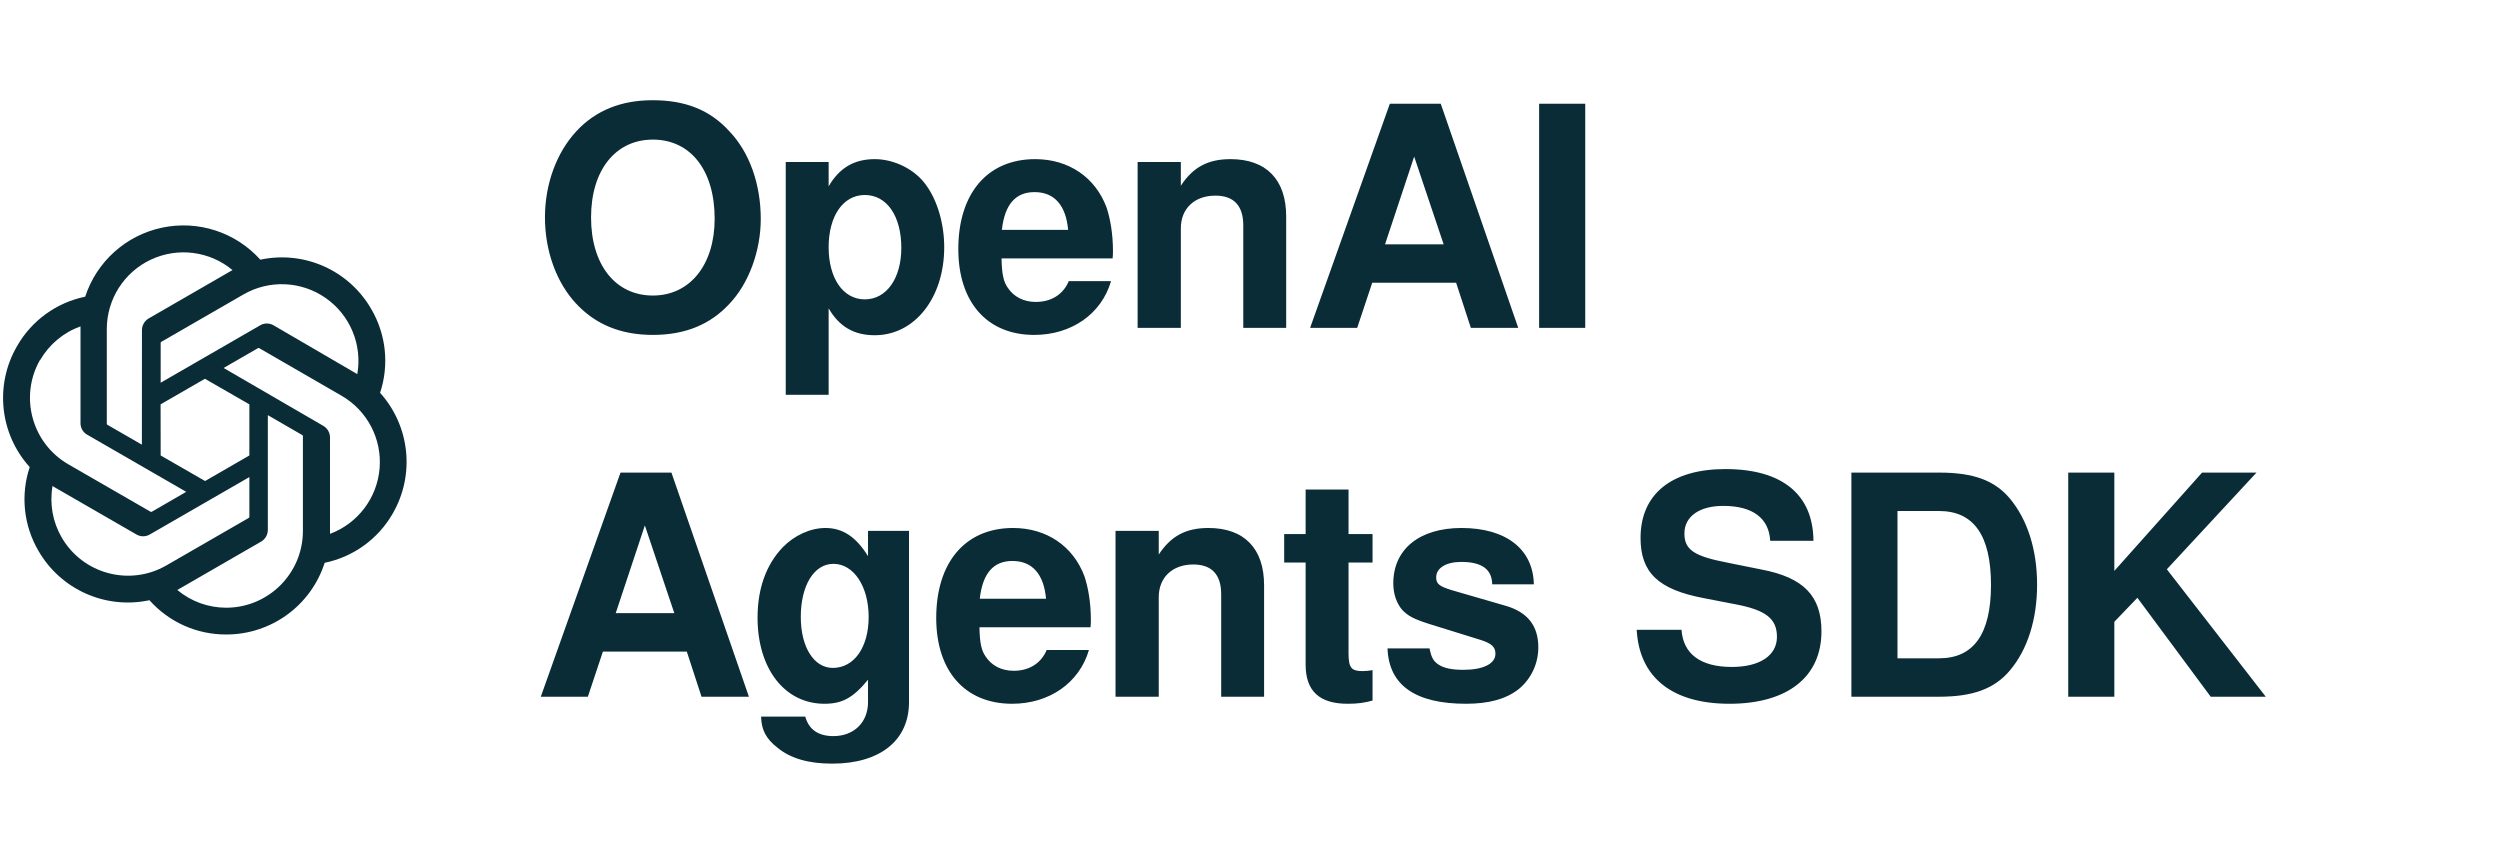
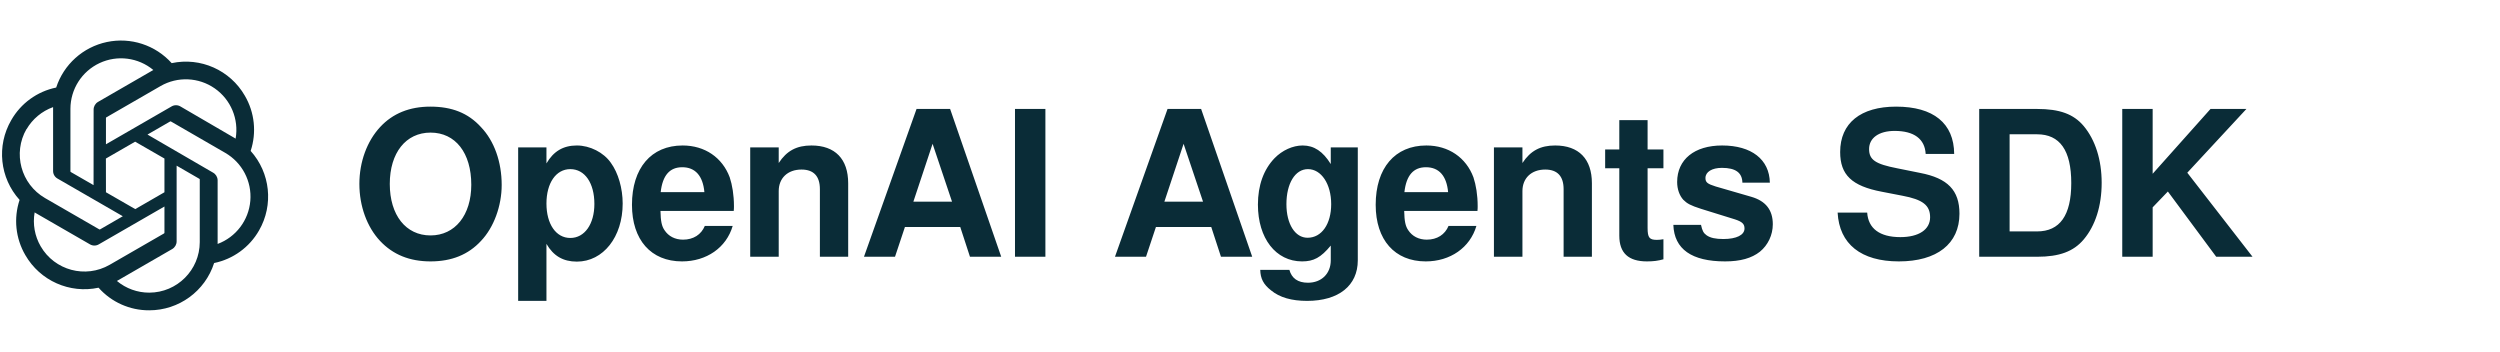
- <svg xmlns="http://www.w3.org/2000/svg" width="122" height="42" viewBox="0 0 122 42" role="img" aria-label="OpenAI Agents SDK">
-   <g transform="translate(0 11.0)">
+ <svg xmlns="http://www.w3.org/2000/svg" width="185" height="26" viewBox="0 0 185 26" role="img" aria-label="OpenAI Agents SDK">
+   <g transform="translate(0 3.0)">
    <g fill="#0A2C37" transform="translate(0.15 0.00) scale(0.07692)">
      <g>
        <path d="M239.184,106.203 C245.054,88.524 243.022,69.173 233.608,53.1 C219.452,28.459 191,15.784 163.213,21.74 C147.554,4.321 123.795,-3.424 100.879,1.419 C77.963,6.261 59.369,22.957 52.096,45.221 C33.844,48.964 18.09,60.393 8.867,76.582 C-5.443,101.183 -2.195,132.215 16.899,153.32 C11.006,170.991 13.02,190.344 22.424,206.423 C36.598,231.072 65.068,243.747 92.87,237.783 C105.236,251.708 123.001,259.631 141.624,259.527 C170.105,259.552 195.338,241.166 204.038,214.046 C222.287,210.296 238.038,198.87 247.267,182.685 C261.404,158.128 258.142,127.263 239.184,106.203 L239.184,106.203 Z M141.624,242.541 C130.256,242.559 119.244,238.575 110.519,231.286 L112.054,230.416 L163.725,200.591 C166.341,199.056 167.954,196.257 167.971,193.224 L167.971,120.374 L189.816,133.01 C190.034,133.121 190.186,133.331 190.225,133.573 L190.225,193.94 C190.169,220.758 168.442,242.485 141.624,242.541 Z M37.158,197.931 C31.456,188.086 29.409,176.547 31.377,165.342 L32.911,166.263 L84.633,196.089 C87.239,197.618 90.468,197.618 93.074,196.089 L156.255,159.664 L156.255,184.885 C156.244,185.15 156.112,185.395 155.897,185.55 L103.562,215.734 C80.305,229.132 50.592,221.165 37.158,197.931 Z M23.549,85.381 C29.29,75.473 38.351,67.916 49.129,64.048 L49.129,125.439 C49.089,128.459 50.697,131.263 53.324,132.754 L116.198,169.026 L94.353,181.662 C94.113,181.789 93.826,181.789 93.586,181.662 L41.353,151.53 C18.142,138.076 10.182,108.386 23.549,85.125 L23.549,85.381 Z M203.015,127.076 L139.936,90.446 L161.729,77.861 C161.969,77.733 162.257,77.733 162.497,77.861 L214.73,108.045 C231.032,117.452 240.437,135.426 238.872,154.183 C237.306,172.939 225.051,189.106 207.414,195.68 L207.414,134.289 C207.323,131.277 205.651,128.536 203.015,127.076 Z M224.757,94.385 L223.222,93.464 L171.603,63.383 C168.981,61.844 165.732,61.844 163.111,63.383 L99.981,99.808 L99.981,74.587 C99.953,74.325 100.071,74.07 100.288,73.922 L152.521,43.789 C168.863,34.374 189.174,35.253 204.643,46.043 C220.111,56.834 227.949,75.592 224.757,94.18 L224.757,94.385 Z M88.061,139.098 L66.216,126.513 C65.995,126.379 65.845,126.154 65.807,125.899 L65.807,65.685 C65.831,46.829 76.75,29.685 93.827,21.688 C110.904,13.692 131.064,16.284 145.563,28.339 L144.028,29.209 L92.358,59.034 C89.742,60.569 88.128,63.368 88.112,66.401 L88.061,139.098 Z M99.929,113.519 L128.067,97.301 L156.255,113.519 L156.255,145.953 L128.169,162.171 L99.981,145.953 L99.929,113.519 Z" />
      </g>
    </g>
  </g>
  <g fill="#0A2C37" font-family="Helvetica Neue, Helvetica, Arial, sans-serif">
-     <text x="26" y="16" font-size="15" font-weight="600" letter-spacing="-.2">OpenAI</text>
-     <text x="26" y="34" font-size="15" font-weight="600" letter-spacing="-.2">Agents SDK</text>
+     <text x="26" y="19" font-size="15" font-weight="600" letter-spacing="-.2">OpenAI Agents SDK</text>
  </g>
</svg>
